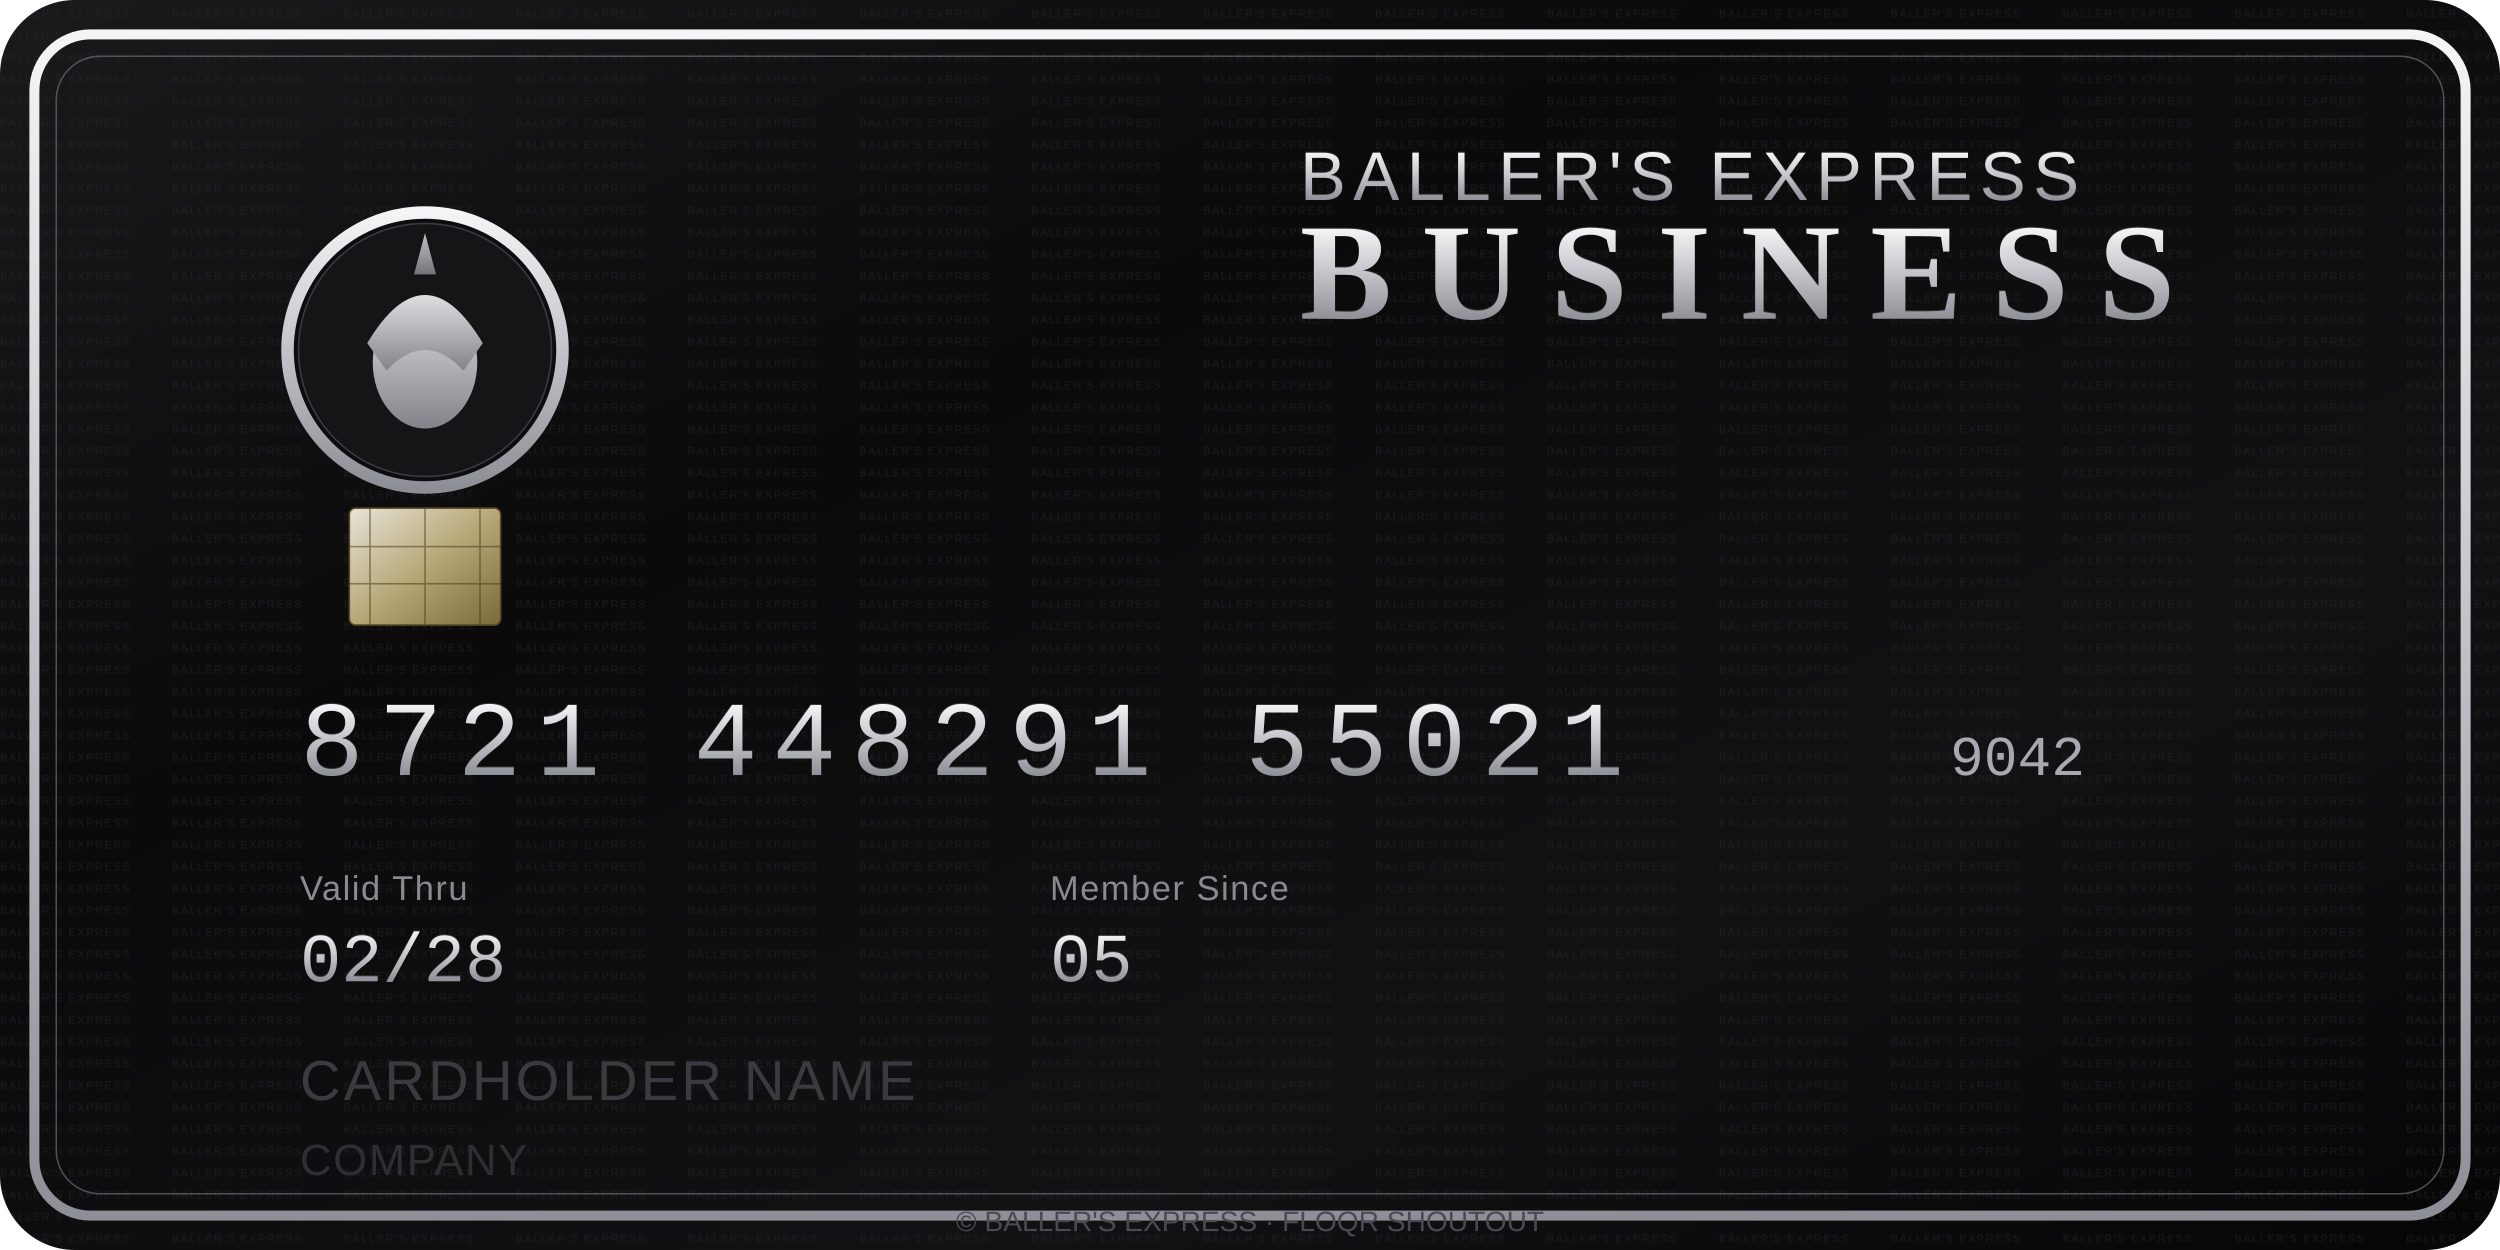
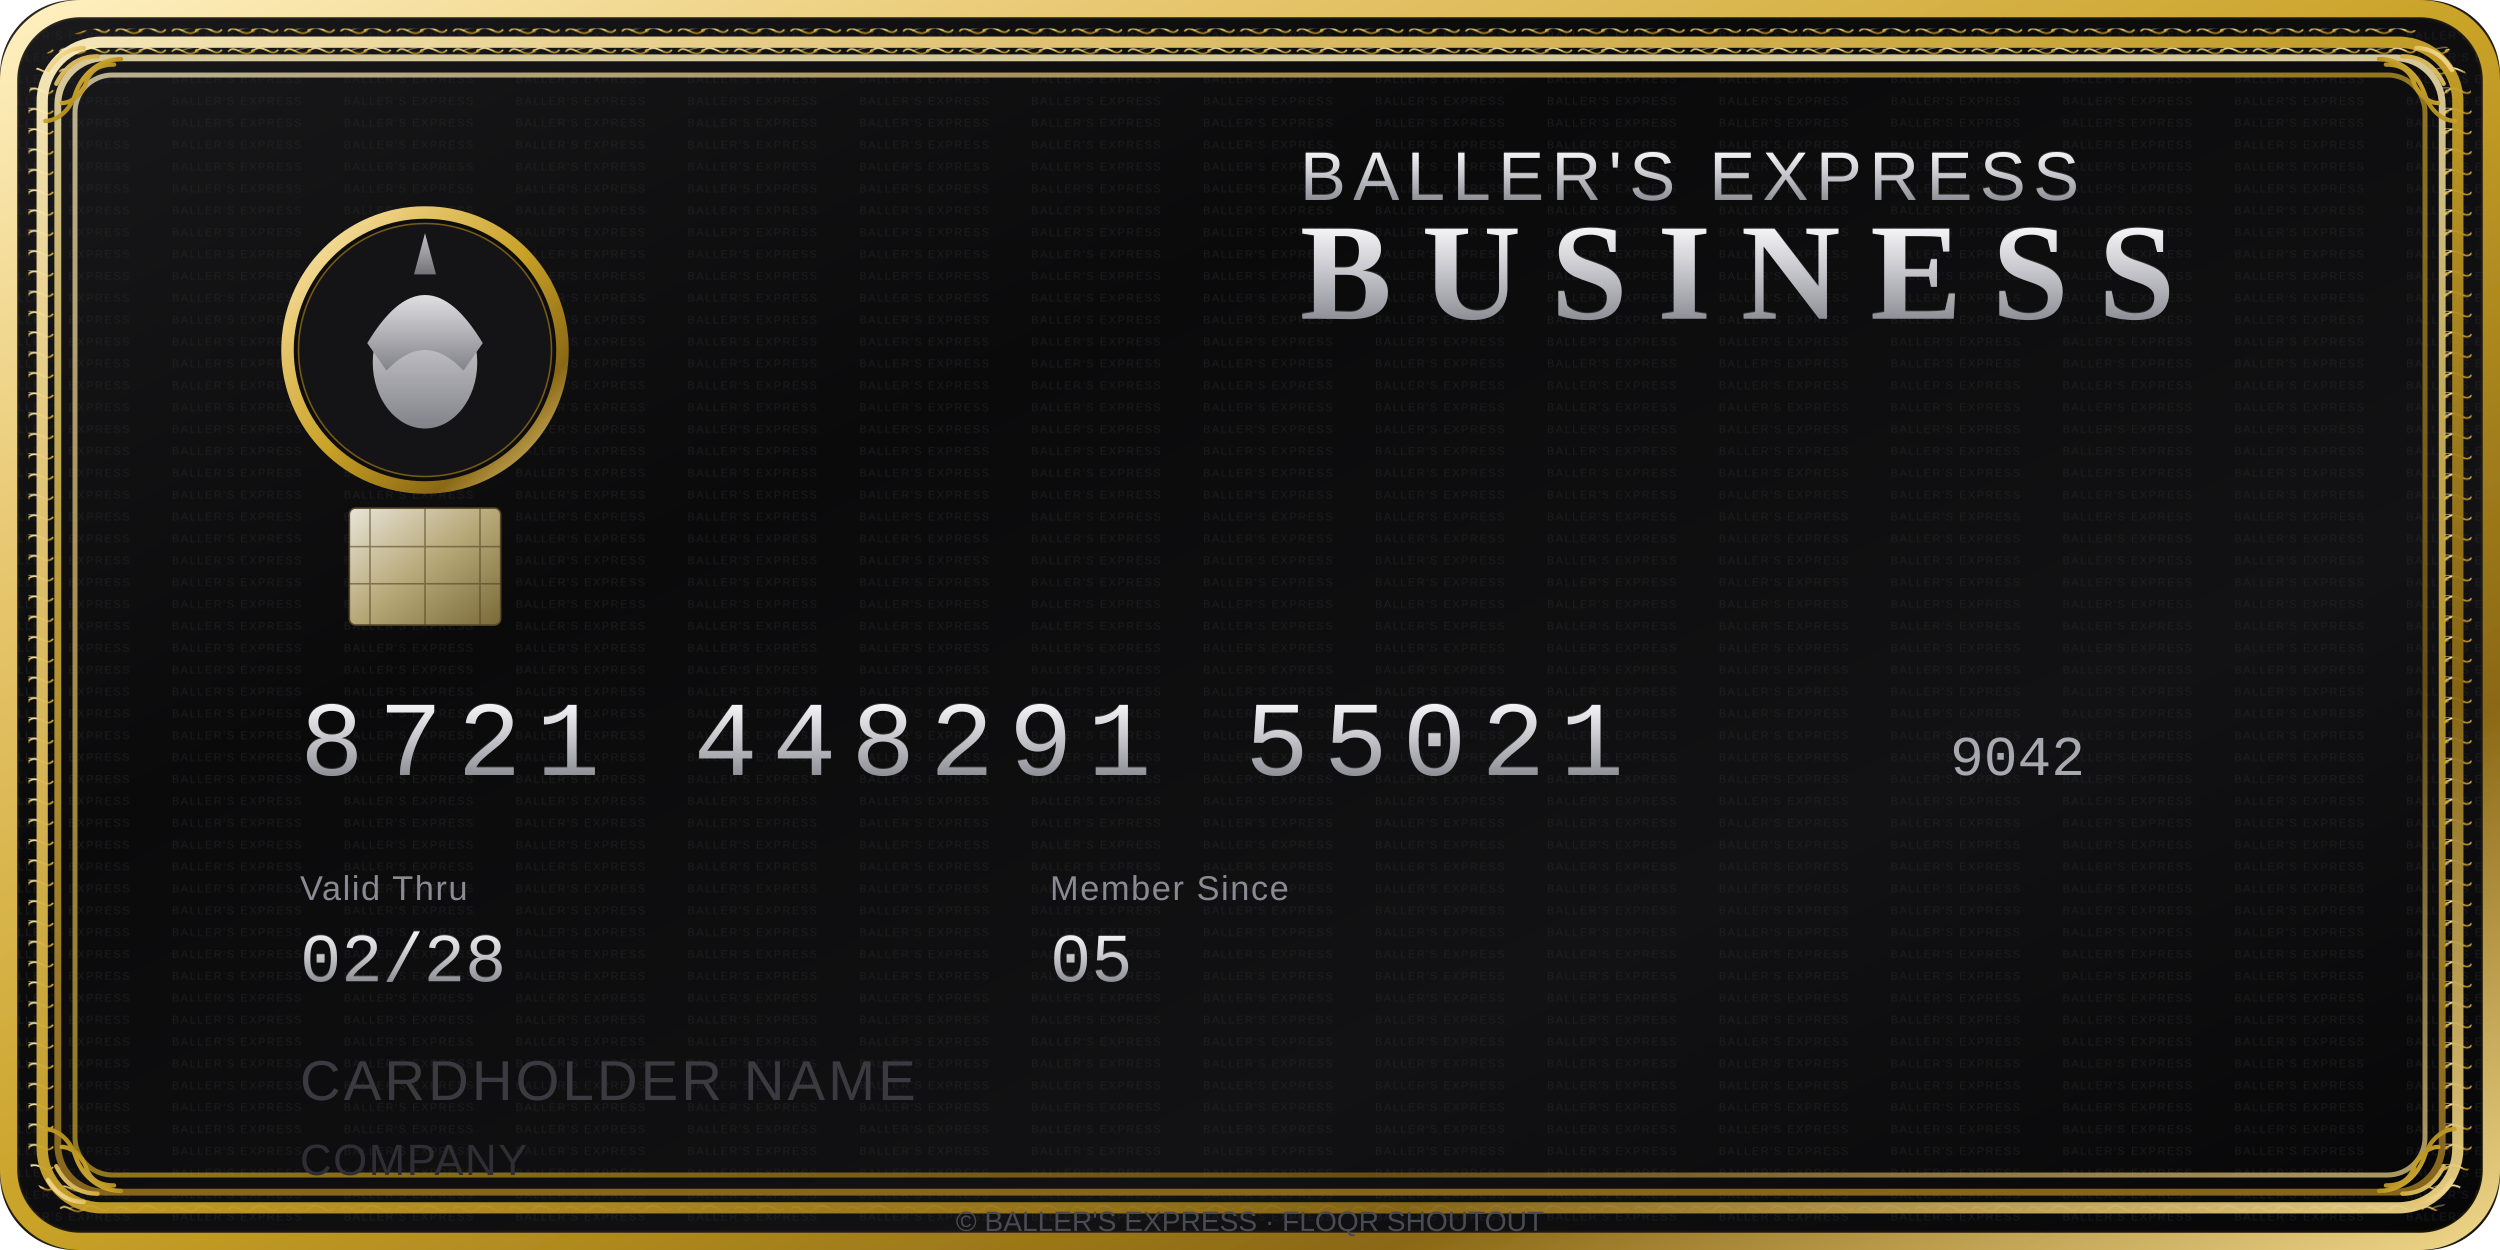
<svg xmlns="http://www.w3.org/2000/svg" viewBox="0 0 1600 800" width="1600" height="800" preserveAspectRatio="xMidYMid slice">
  <defs>
    <linearGradient id="metal" x1="0" y1="0" x2="1" y2="1">
      <stop offset="0" stop-color="#1a1a1c" />
      <stop offset=".35" stop-color="#0a0a0b" />
      <stop offset=".7" stop-color="#121214" />
      <stop offset="1" stop-color="#050506" />
    </linearGradient>
    <linearGradient id="silver" x1="0" y1="0" x2="0" y2="1">
      <stop offset="0" stop-color="#f5f5f7" />
      <stop offset=".45" stop-color="#c8c8ce" />
      <stop offset="1" stop-color="#8e8e96" />
    </linearGradient>
+     <linearGradient id="gold" x1="0" y1="0" x2="1" y2="1">
+       <stop offset="0" stop-color="#fff1c2" />
+       <stop offset=".22" stop-color="#e8c872" />
+       <stop offset=".5" stop-color="#c9a227" />
+       <stop offset=".78" stop-color="#8a6814" />
+       <stop offset="1" stop-color="#f0d78a" />
+     </linearGradient>
+     <linearGradient id="goldSoft" x1="0" y1="0" x2="0" y2="1">
+       <stop offset="0" stop-color="#f7e7b0" />
+       <stop offset=".5" stop-color="#d4af37" />
+       <stop offset="1" stop-color="#9a7420" />
+     </linearGradient>
    <linearGradient id="chip" x1="0" y1="0" x2="1" y2="1">
      <stop offset="0" stop-color="#e8e4d8" />
      <stop offset=".5" stop-color="#b7a878" />
      <stop offset="1" stop-color="#7a6a3a" />
    </linearGradient>
    <pattern id="micro" width="110" height="14" patternUnits="userSpaceOnUse">
      <text x="0" y="11" font-family="Arial,Helvetica,sans-serif" font-size="7" fill="#2a2a2e" letter-spacing="1">BALLER'S EXPRESS</text>
    </pattern>
+     <pattern id="filigree" width="36" height="13" patternUnits="userSpaceOnUse">
+       <path d="M2,7.15 C6.48,1.3 11.52,12.35 18,6.5                C24.48,0.65 29.52,11.7 34,5.85" fill="none" stroke="url(#goldSoft)" stroke-width="1.15" opacity=".95" />
+       <circle cx="18" cy="6.5" r="1.15" fill="url(#gold)" />
+       <path d="M7.92,6.5 Q18,1.95 28.08,6.5" fill="none" stroke="#f5e6b0" stroke-width="0.7" opacity=".55" />
+     </pattern>
    <filter id="emboss" x="-20%" y="-20%" width="140%" height="140%">
      <feDropShadow dx="0" dy="1.2" stdDeviation="0.6" flood-color="#000" flood-opacity=".55" />
      <feDropShadow dx="0" dy="-0.6" stdDeviation="0.4" flood-color="#fff" flood-opacity=".18" />
    </filter>
+     <filter id="goldGlow" x="-10%" y="-10%" width="120%" height="120%">
+       <feDropShadow dx="0" dy="0" stdDeviation="1.2" flood-color="#d4af37" flood-opacity=".35" />
+     </filter>
  </defs>
  <rect width="1600" height="800" rx="48" fill="url(#metal)" />
  <rect width="1600" height="800" rx="48" fill="url(#micro)" opacity=".55" />
-   <rect x="22" y="22" width="1556" height="756" rx="36" fill="none" stroke="url(#silver)" stroke-width="6.4" />
-   <rect x="36" y="36" width="1528" height="728" rx="28" fill="none" stroke="#6a6a72" stroke-width="1" opacity=".7" />
-   <circle cx="272" cy="224" r="88" fill="#0d0d10" stroke="url(#silver)" stroke-width="8" />
-   <circle cx="272" cy="224" r="80.96" fill="#151518" stroke="#3a3a40" stroke-width="1" />
+   <rect x="5.5" y="5.5" width="1589" height="789" rx="46" fill="none" stroke="url(#gold)" stroke-width="11" filter="url(#goldGlow)" />
+   <rect x="27" y="27" width="1546" height="746" rx="38" fill="none" stroke="url(#filigree)" stroke-width="17.6" />
+   <rect x="27" y="27" width="1546" height="746" rx="38" fill="none" stroke="url(#gold)" stroke-width="7.2" opacity=".95" />
+   <rect x="37" y="37" width="1526" height="726" rx="30" fill="none" stroke="url(#goldSoft)" stroke-width="4.4" opacity=".85" />
+   <rect x="48" y="48" width="1504" height="704" rx="24" fill="none" stroke="url(#gold)" stroke-width="3.2" opacity=".7" />
+   <g fill="none" stroke="url(#gold)" stroke-width="2.8" stroke-linecap="round" opacity=".95">
+     <path d="M0,48.4 C7.04,48.4 15.84,42.24 19.36,30.8 C24.64,15.84 36.96,8.8 48.4,8.8 M10.56,36.96 C17.6,36.96 24.64,29.92 26.4,22.88 C29.92,14.08 36.96,12.32 44,12.32 M7.04,24.64 Q15.84,7.04 33.44,7.04 M1.76,15.84 Q10.56,1.76 24.64,1.76" transform="translate(29,29)" />
+     <path d="M0,48.4 C7.04,48.4 15.84,42.24 19.36,30.8 C24.64,15.84 36.96,8.8 48.4,8.8 M10.56,36.96 C17.6,36.96 24.64,29.92 26.4,22.88 C29.92,14.08 36.96,12.32 44,12.32 M7.04,24.64 Q15.84,7.04 33.44,7.04 M1.76,15.84 Q10.56,1.76 24.64,1.76" transform="translate(1571,29) scale(-1,1)" />
+     <path d="M0,48.4 C7.04,48.4 15.84,42.24 19.36,30.8 C24.64,15.84 36.96,8.8 48.4,8.8 M10.56,36.96 C17.6,36.96 24.64,29.92 26.4,22.88 C29.92,14.08 36.96,12.32 44,12.32 M7.04,24.64 Q15.84,7.04 33.44,7.04 M1.76,15.84 Q10.56,1.76 24.64,1.76" transform="translate(29,771) scale(1,-1)" />
+     <path d="M0,48.4 C7.04,48.4 15.84,42.24 19.36,30.8 C24.64,15.84 36.96,8.8 48.4,8.8 M10.56,36.96 C17.6,36.96 24.64,29.92 26.4,22.88 C29.92,14.08 36.96,12.32 44,12.32 M7.04,24.64 Q15.84,7.04 33.44,7.04 M1.76,15.84 Q10.56,1.76 24.64,1.76" transform="translate(1571,771) scale(-1,-1)" />
+   </g>
+   <circle cx="272" cy="224" r="88" fill="#0d0d10" stroke="url(#gold)" stroke-width="8" />
+   <circle cx="272" cy="224" r="80.96" fill="#151518" stroke="#8a6814" stroke-width="1" opacity=".85" />
  <g transform="translate(272,224)" fill="url(#silver)" opacity=".9">
    <ellipse cx="0" cy="8" rx="33.44" ry="42.24" />
    <path d="M-36.96,-4.4 Q0,-66 36.96,-4.4 L24.64,13.2 Q0,-13.2 -24.64,13.2 Z" />
    <path d="M-7.04,-48.4 L0,-74.8 L7.04,-48.4 Z" opacity=".85" />
  </g>
  <g transform="translate(223.6, 325.2)">
    <rect width="96.8" height="74.8" rx="4" fill="url(#chip)" stroke="#5a4a28" stroke-width="1" />
    <path d="M13.2,0 V74.8 M48.4,0 V74.8 M83.6,0 V74.8 M0,24.64 H96.8 M0,48.4 H96.8" stroke="#4a3a18" stroke-width="1" opacity=".55" />
  </g>
  <g transform="translate(832,128)" filter="url(#emboss)">
    <text x="0" y="0" font-family="Arial Black,Impact,Arial,sans-serif" font-size="44" fill="url(#silver)" letter-spacing="4.8">BALLER'S EXPRESS</text>
    <text x="0" y="76" font-family="Georgia,'Times New Roman',serif" font-size="88" fill="url(#silver)" letter-spacing="19.2" font-weight="700">BUSINESS</text>
  </g>
  <text x="192" y="496" font-family="'Courier New',Courier,monospace" font-size="68" fill="url(#silver)" letter-spacing="9.6" filter="url(#emboss)">8721  448291  55021</text>
  <text x="1248" y="496" font-family="'Courier New',Courier,monospace" font-size="36" fill="#a8a8b0">9042</text>
  <g fill="url(#silver)" font-family="Arial,Helvetica,sans-serif">
    <text x="192" y="576" font-size="22" fill="#8a8a92" letter-spacing="1">Valid Thru</text>
    <text x="192" y="628" font-size="44" font-family="'Courier New',Courier,monospace" filter="url(#emboss)">02/28</text>
    <text x="672" y="576" font-size="22" fill="#8a8a92" letter-spacing="1">Member Since</text>
    <text x="672" y="628" font-size="44" font-family="'Courier New',Courier,monospace" filter="url(#emboss)">05</text>
  </g>
  <text x="192" y="704" font-family="Arial,Helvetica,sans-serif" font-size="36" fill="#3a3a40" letter-spacing="2" class="baller-name-guide">CARDHOLDER NAME</text>
  <text x="192" y="752" font-family="Arial,Helvetica,sans-serif" font-size="28" fill="#2e2e34" letter-spacing="1" class="baller-company-guide">COMPANY</text>
-   <text x="800" y="787.9" text-anchor="middle" font-family="Arial,sans-serif" font-size="18" fill="#4a4a52">© BALLER'S EXPRESS · FLOQR SHOUTOUT</text>
+   <text x="800" y="787.85" text-anchor="middle" font-family="Arial,sans-serif" font-size="18" fill="#4a4a52">© BALLER'S EXPRESS · FLOQR SHOUTOUT</text>
</svg>
